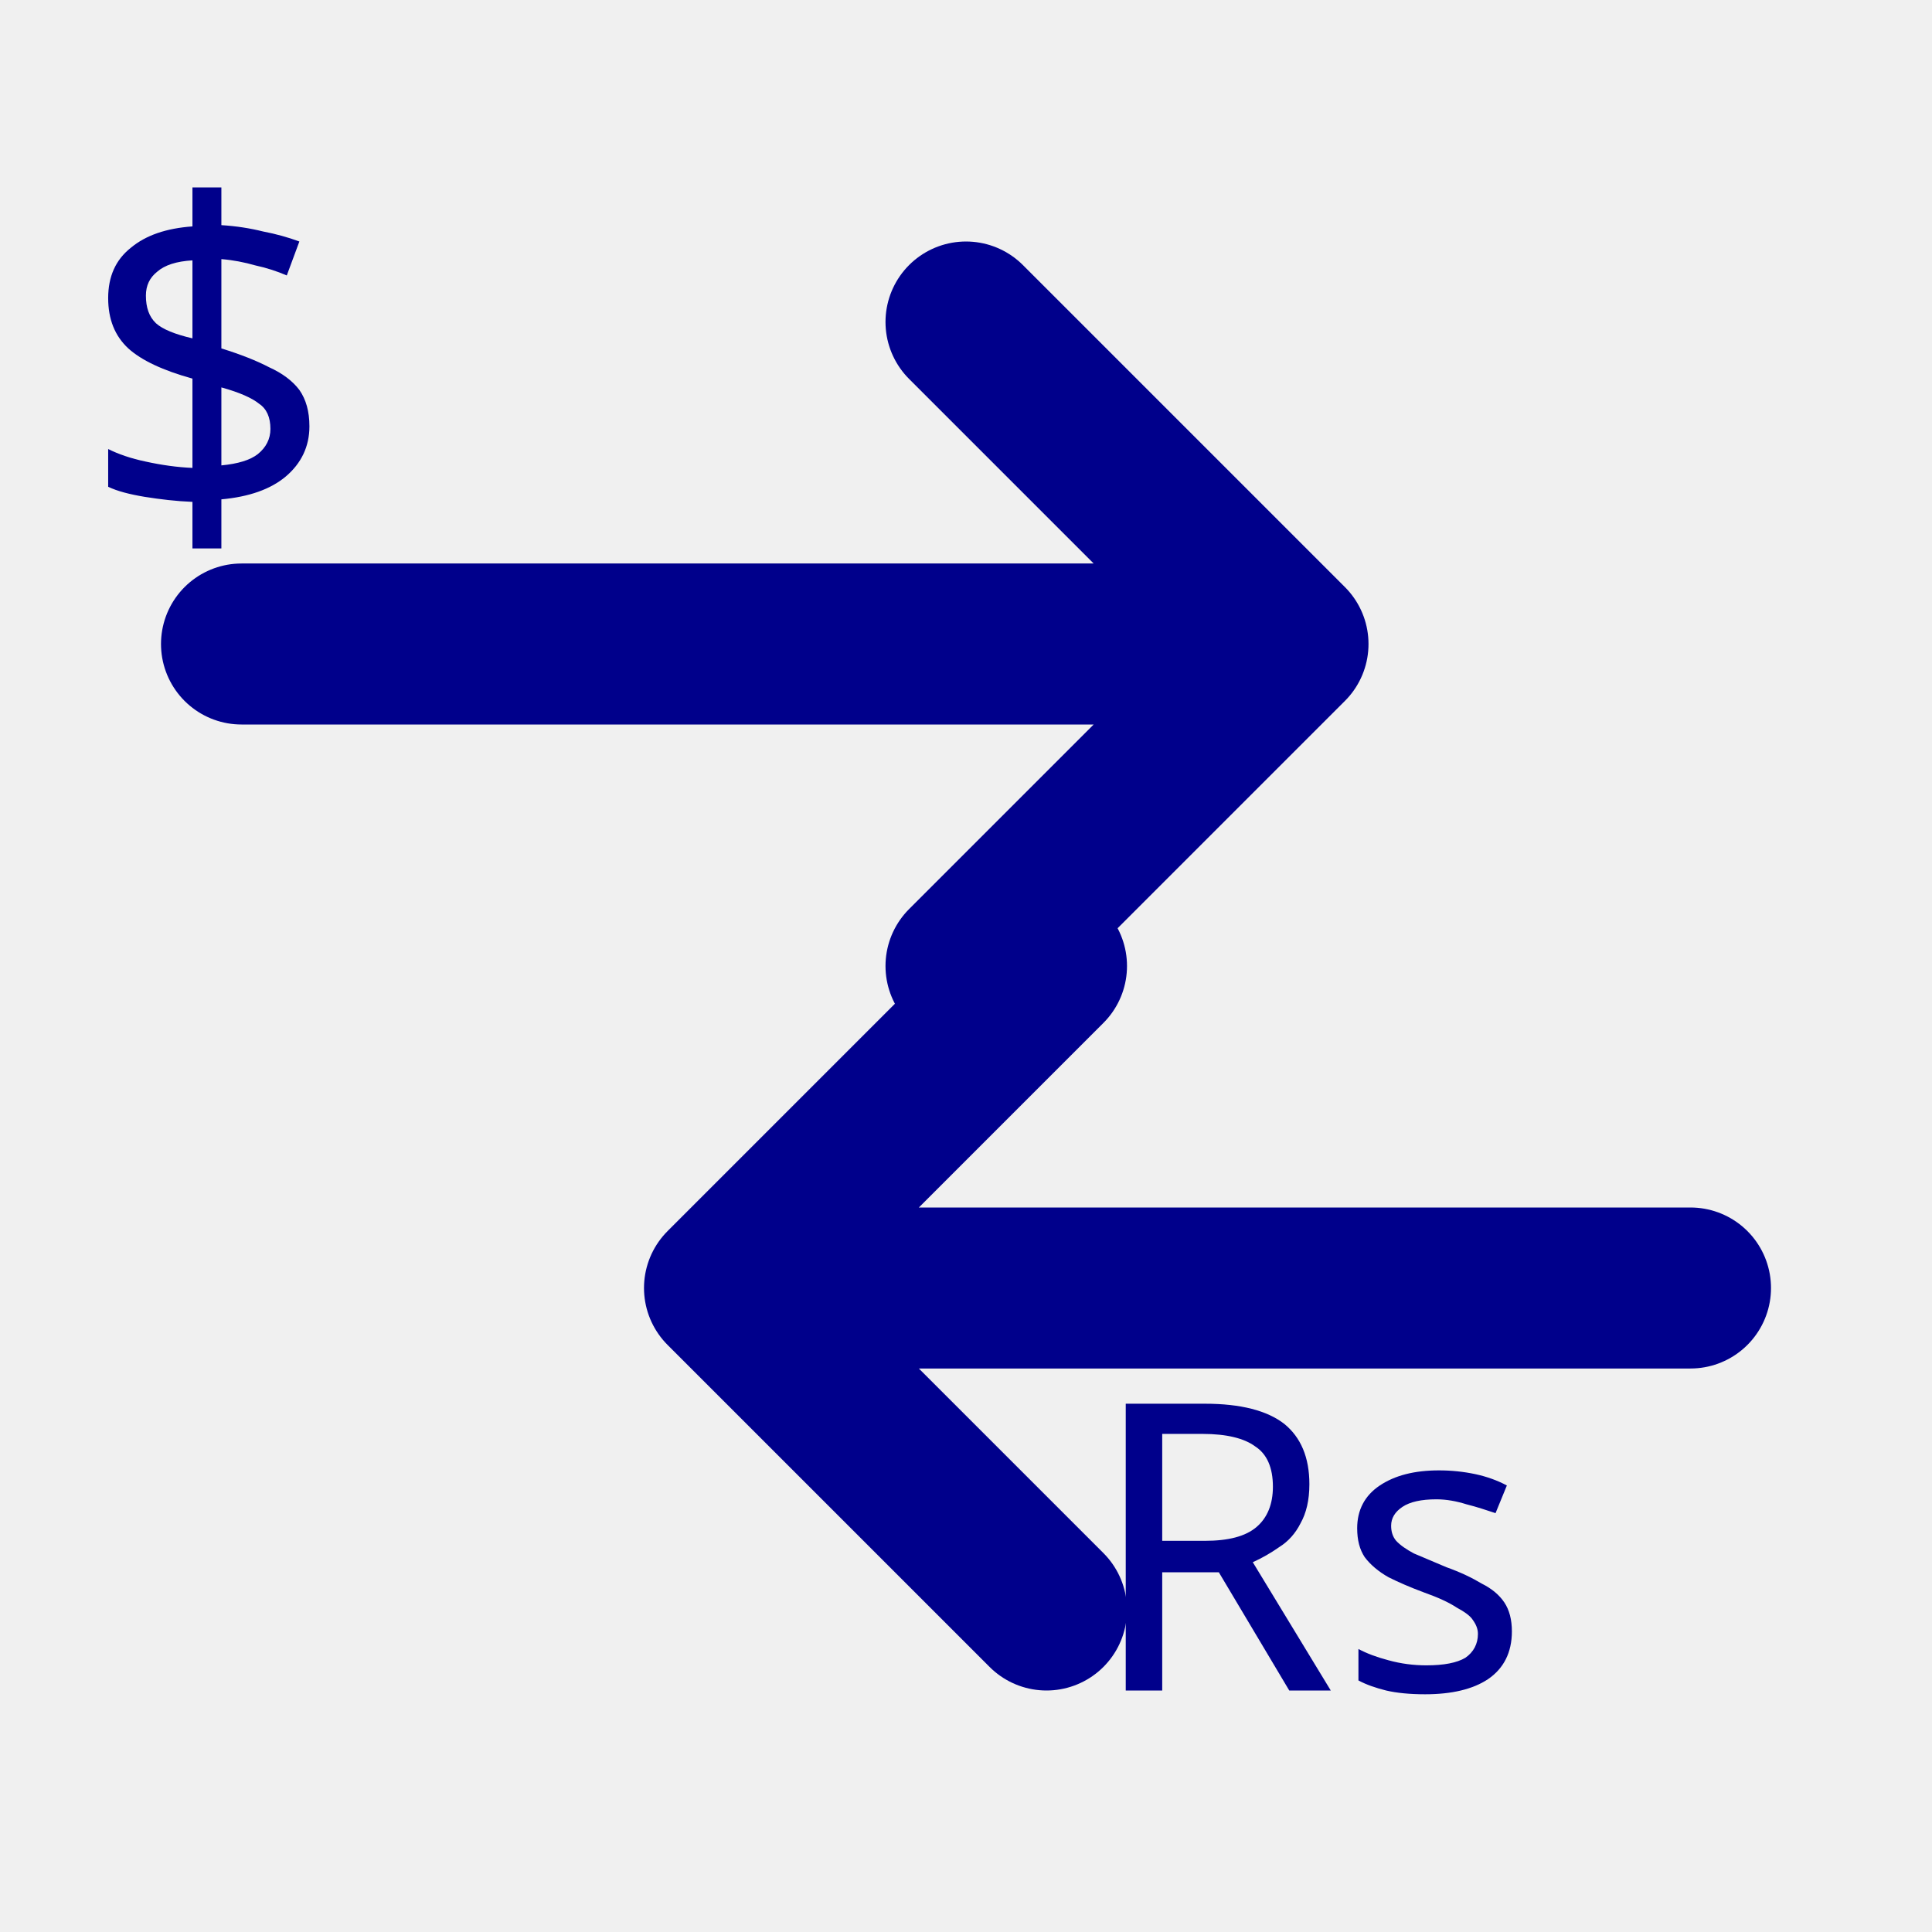
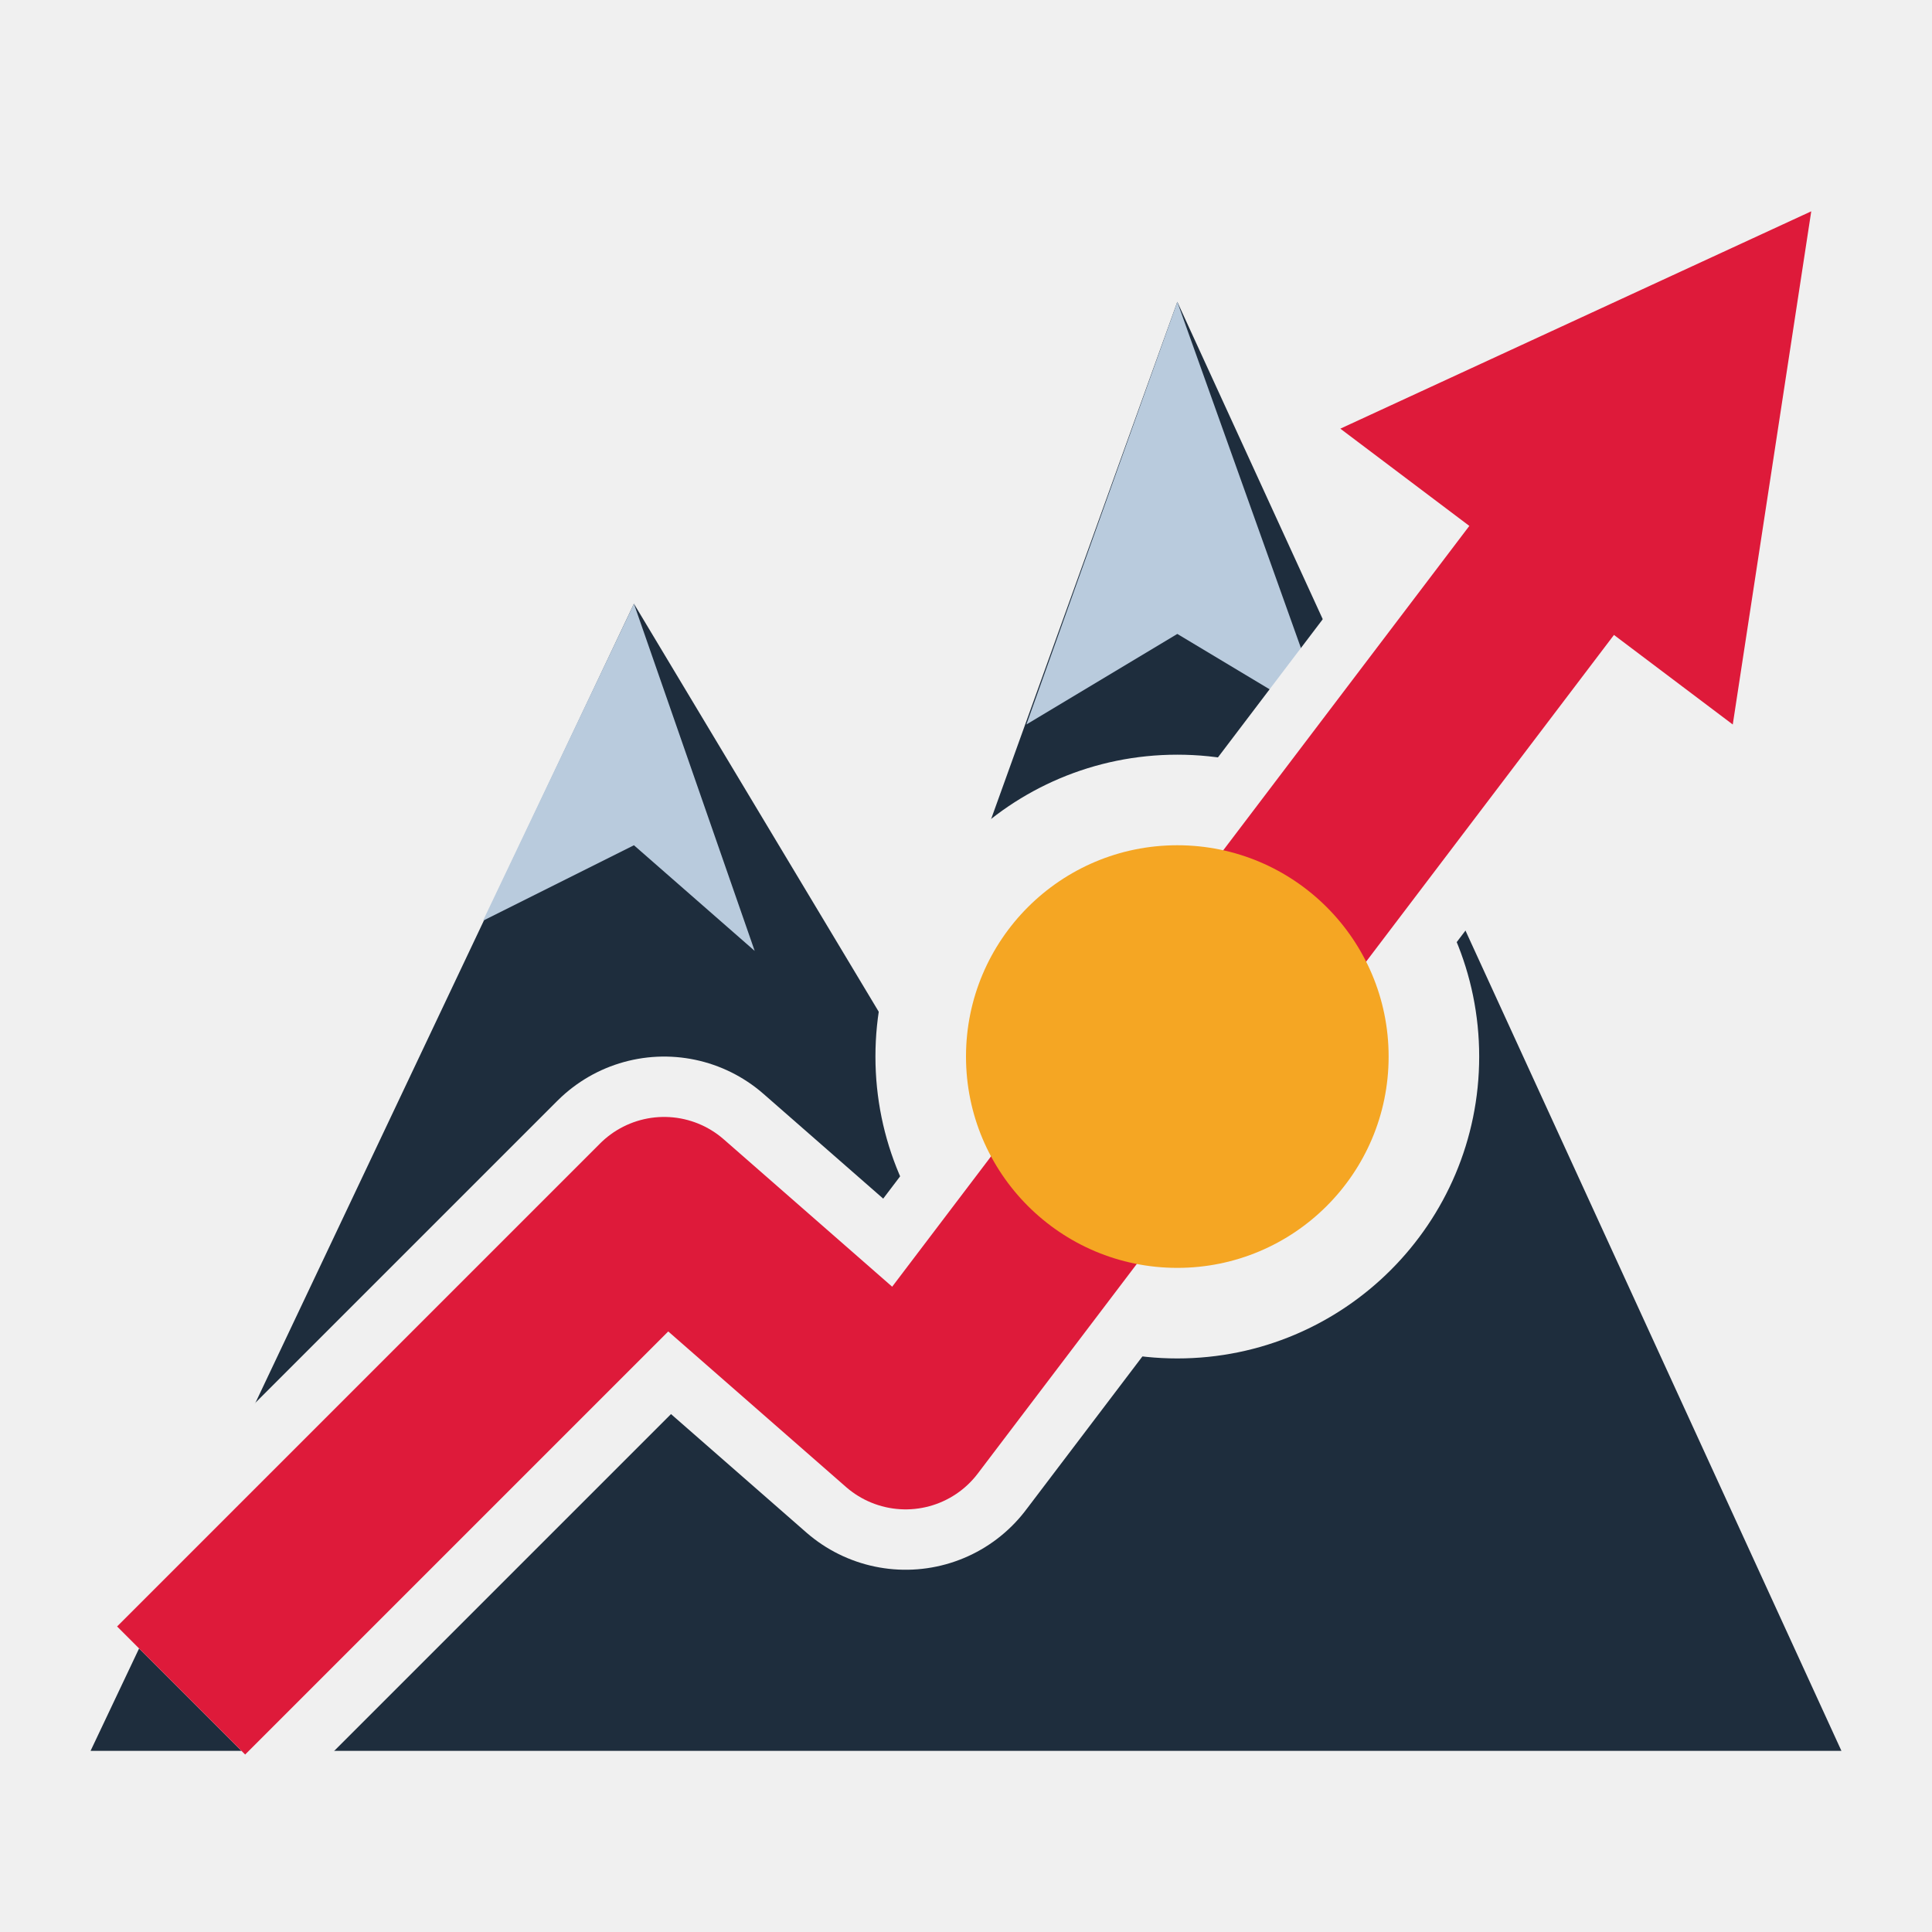
- <svg xmlns="http://www.w3.org/2000/svg" viewBox="0 0 24 24" fill="none" stroke="darkblue" stroke-width="2" stroke-linecap="round" stroke-linejoin="round">
-   <path d="M3 8h13M12 4l4 4-4 4" />
-   <path d="M21 16H9M13 12l-4 4 4 4" />
-   <text x="1" y="6.5" font-size="5.5" fill="darkblue" stroke="none" font-family="sans-serif">$</text>
-   <text x="13.5" y="21" font-size="5" fill="darkblue" stroke="none" font-family="sans-serif">Rs</text>
+ <svg xmlns="http://www.w3.org/2000/svg" viewBox="0 0 64 64">
+   <defs>
+     <mask id="nrbForexGap" maskUnits="userSpaceOnUse" x="0" y="0" width="64" height="64">
+       <rect width="64" height="64" fill="#fff" />
+       <path d="M6 56 22 40l8 7 22-29" fill="none" stroke="#000" stroke-width="10" stroke-linejoin="round" />
+       <circle cx="39" cy="35" r="10" fill="#000" />
+     </mask>
+   </defs>
+   <g mask="url(#nrbForexGap)">
+     <path d="M3 58 21 20l9 15 9-25 22 48z" fill="#1E2D3D" />
+     <path d="m21 20-5 10.5 5-2.5 4 3.5zM39 10l-5 14 5-3 5 3z" fill="#B9CBDD" />
+   </g>
+   <path d="M6 56 22 40l8 7 22-29" fill="none" stroke="#DE1A3A" stroke-width="6" stroke-linejoin="round" />
+   <path d="m60 7-2.6 17-13-9.800z" fill="#DE1A3A" />
+   <circle cx="39" cy="35" r="7" fill="#F5A623" />
</svg>
